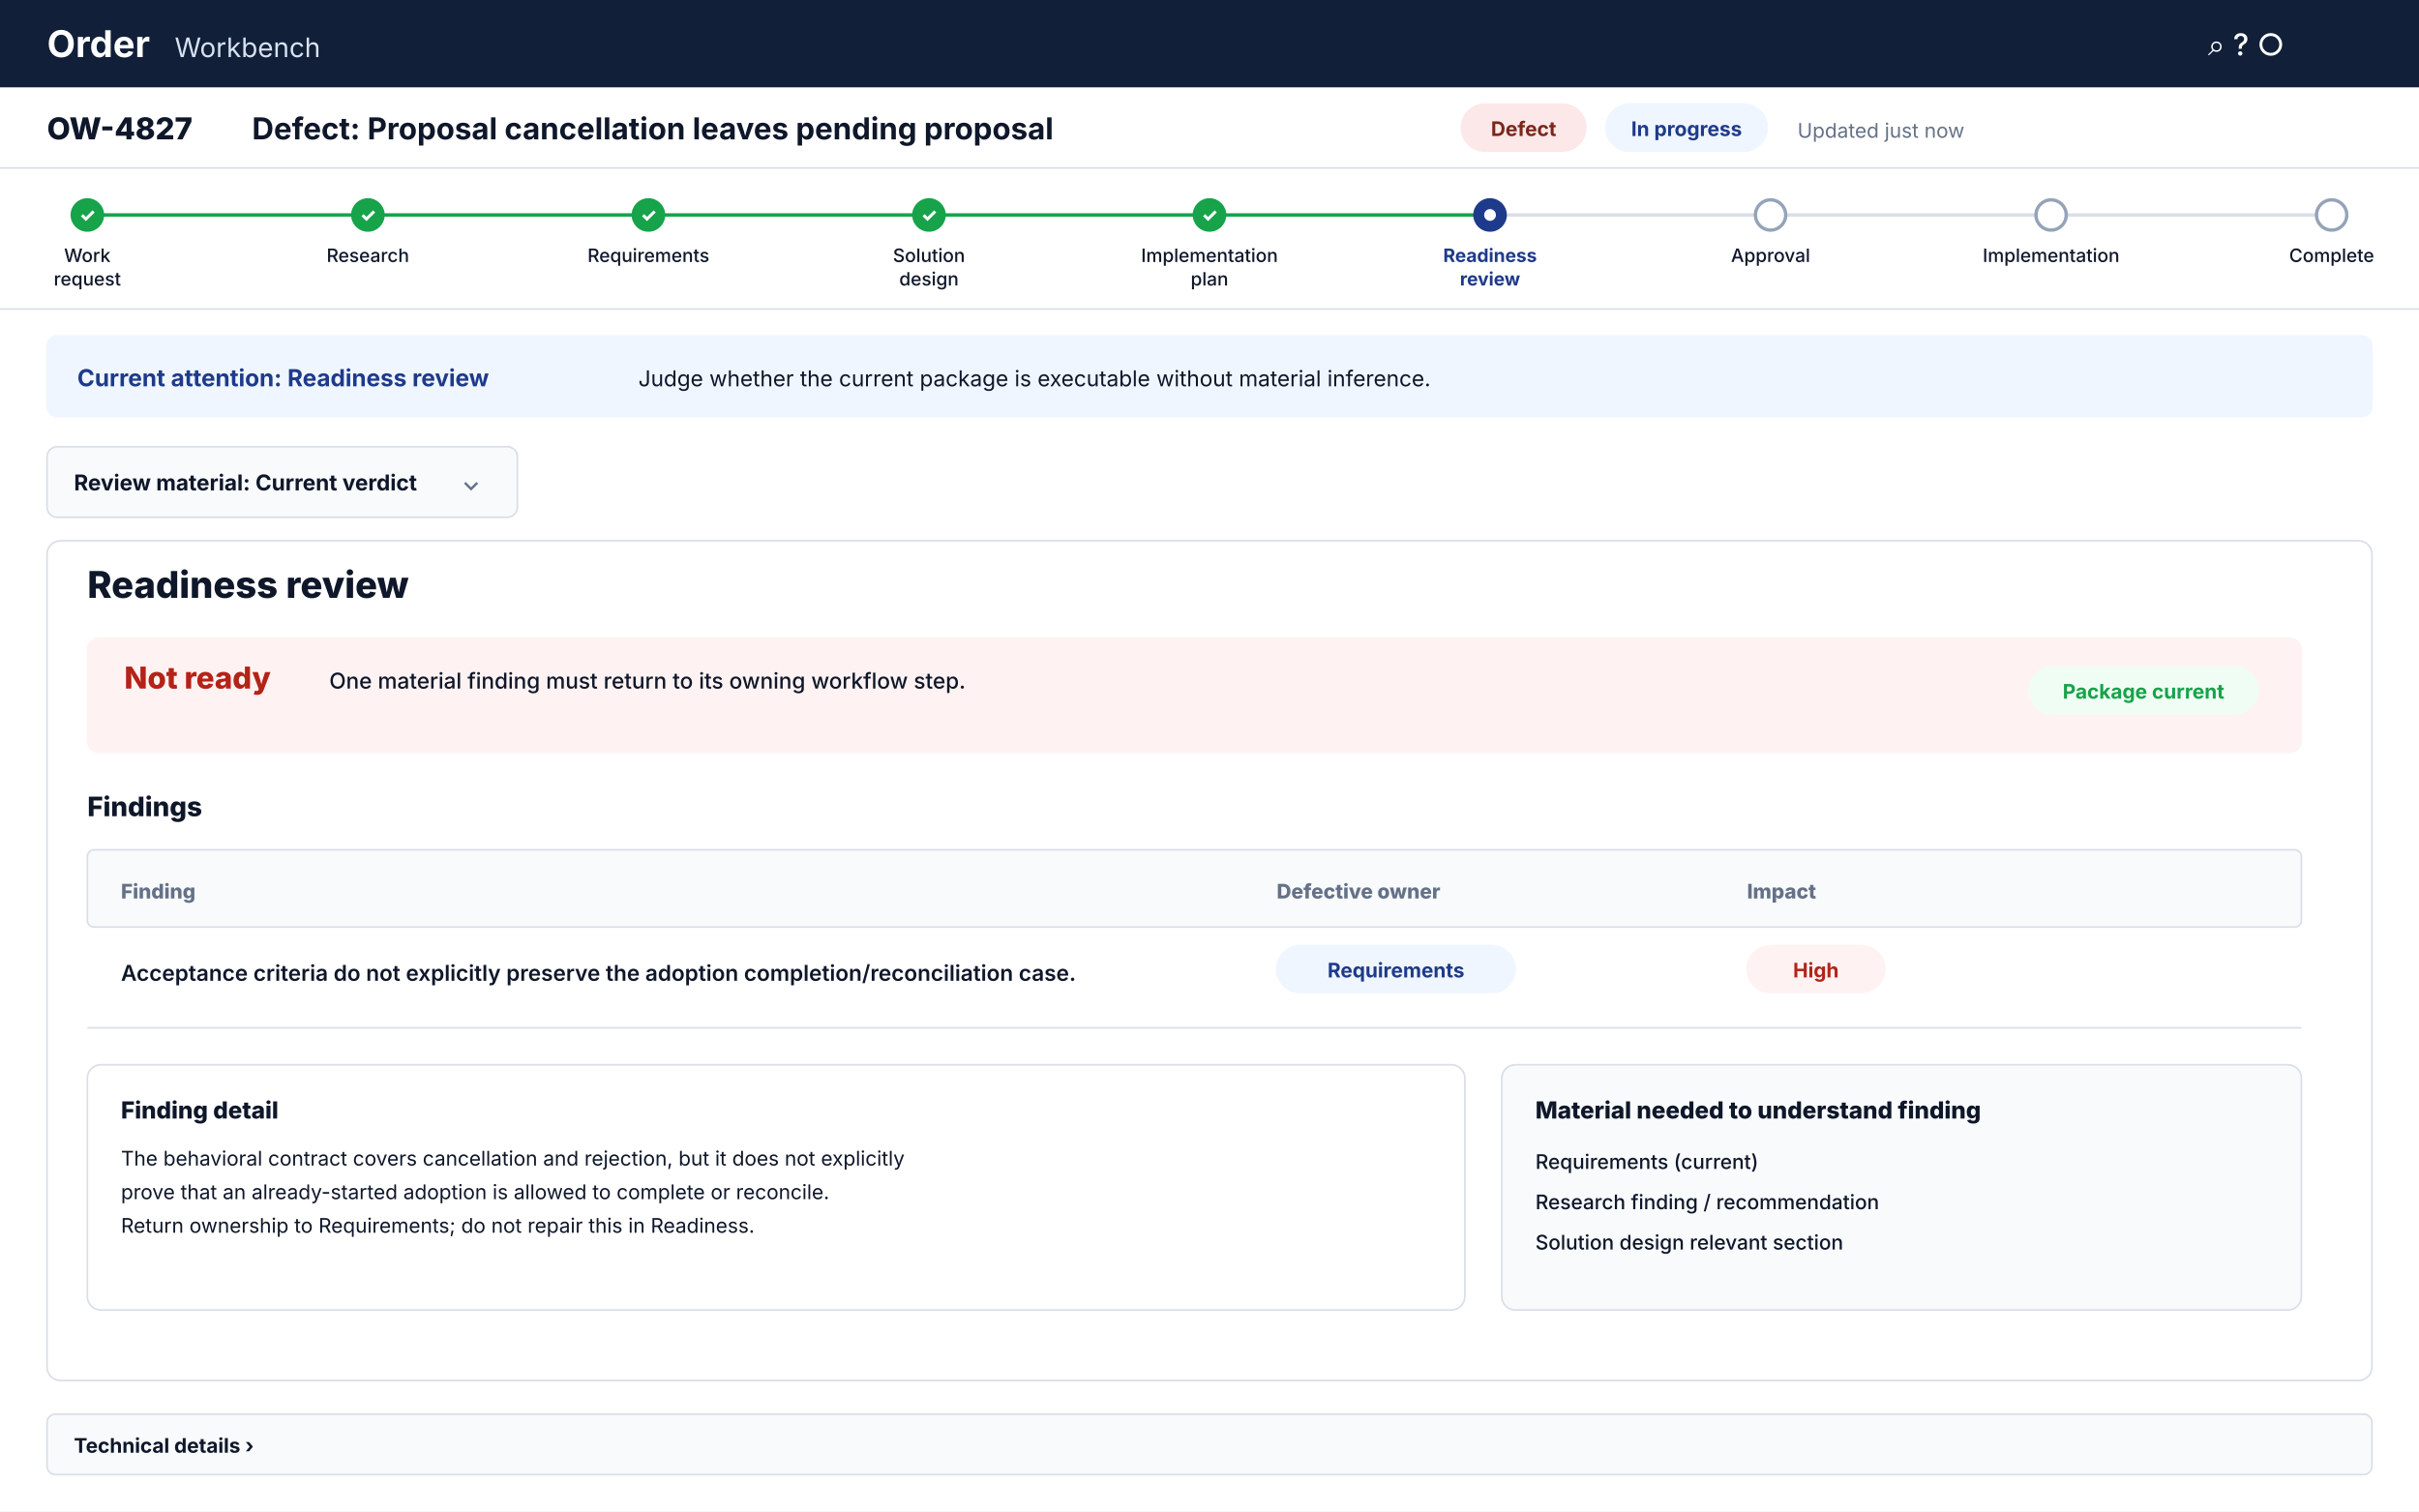
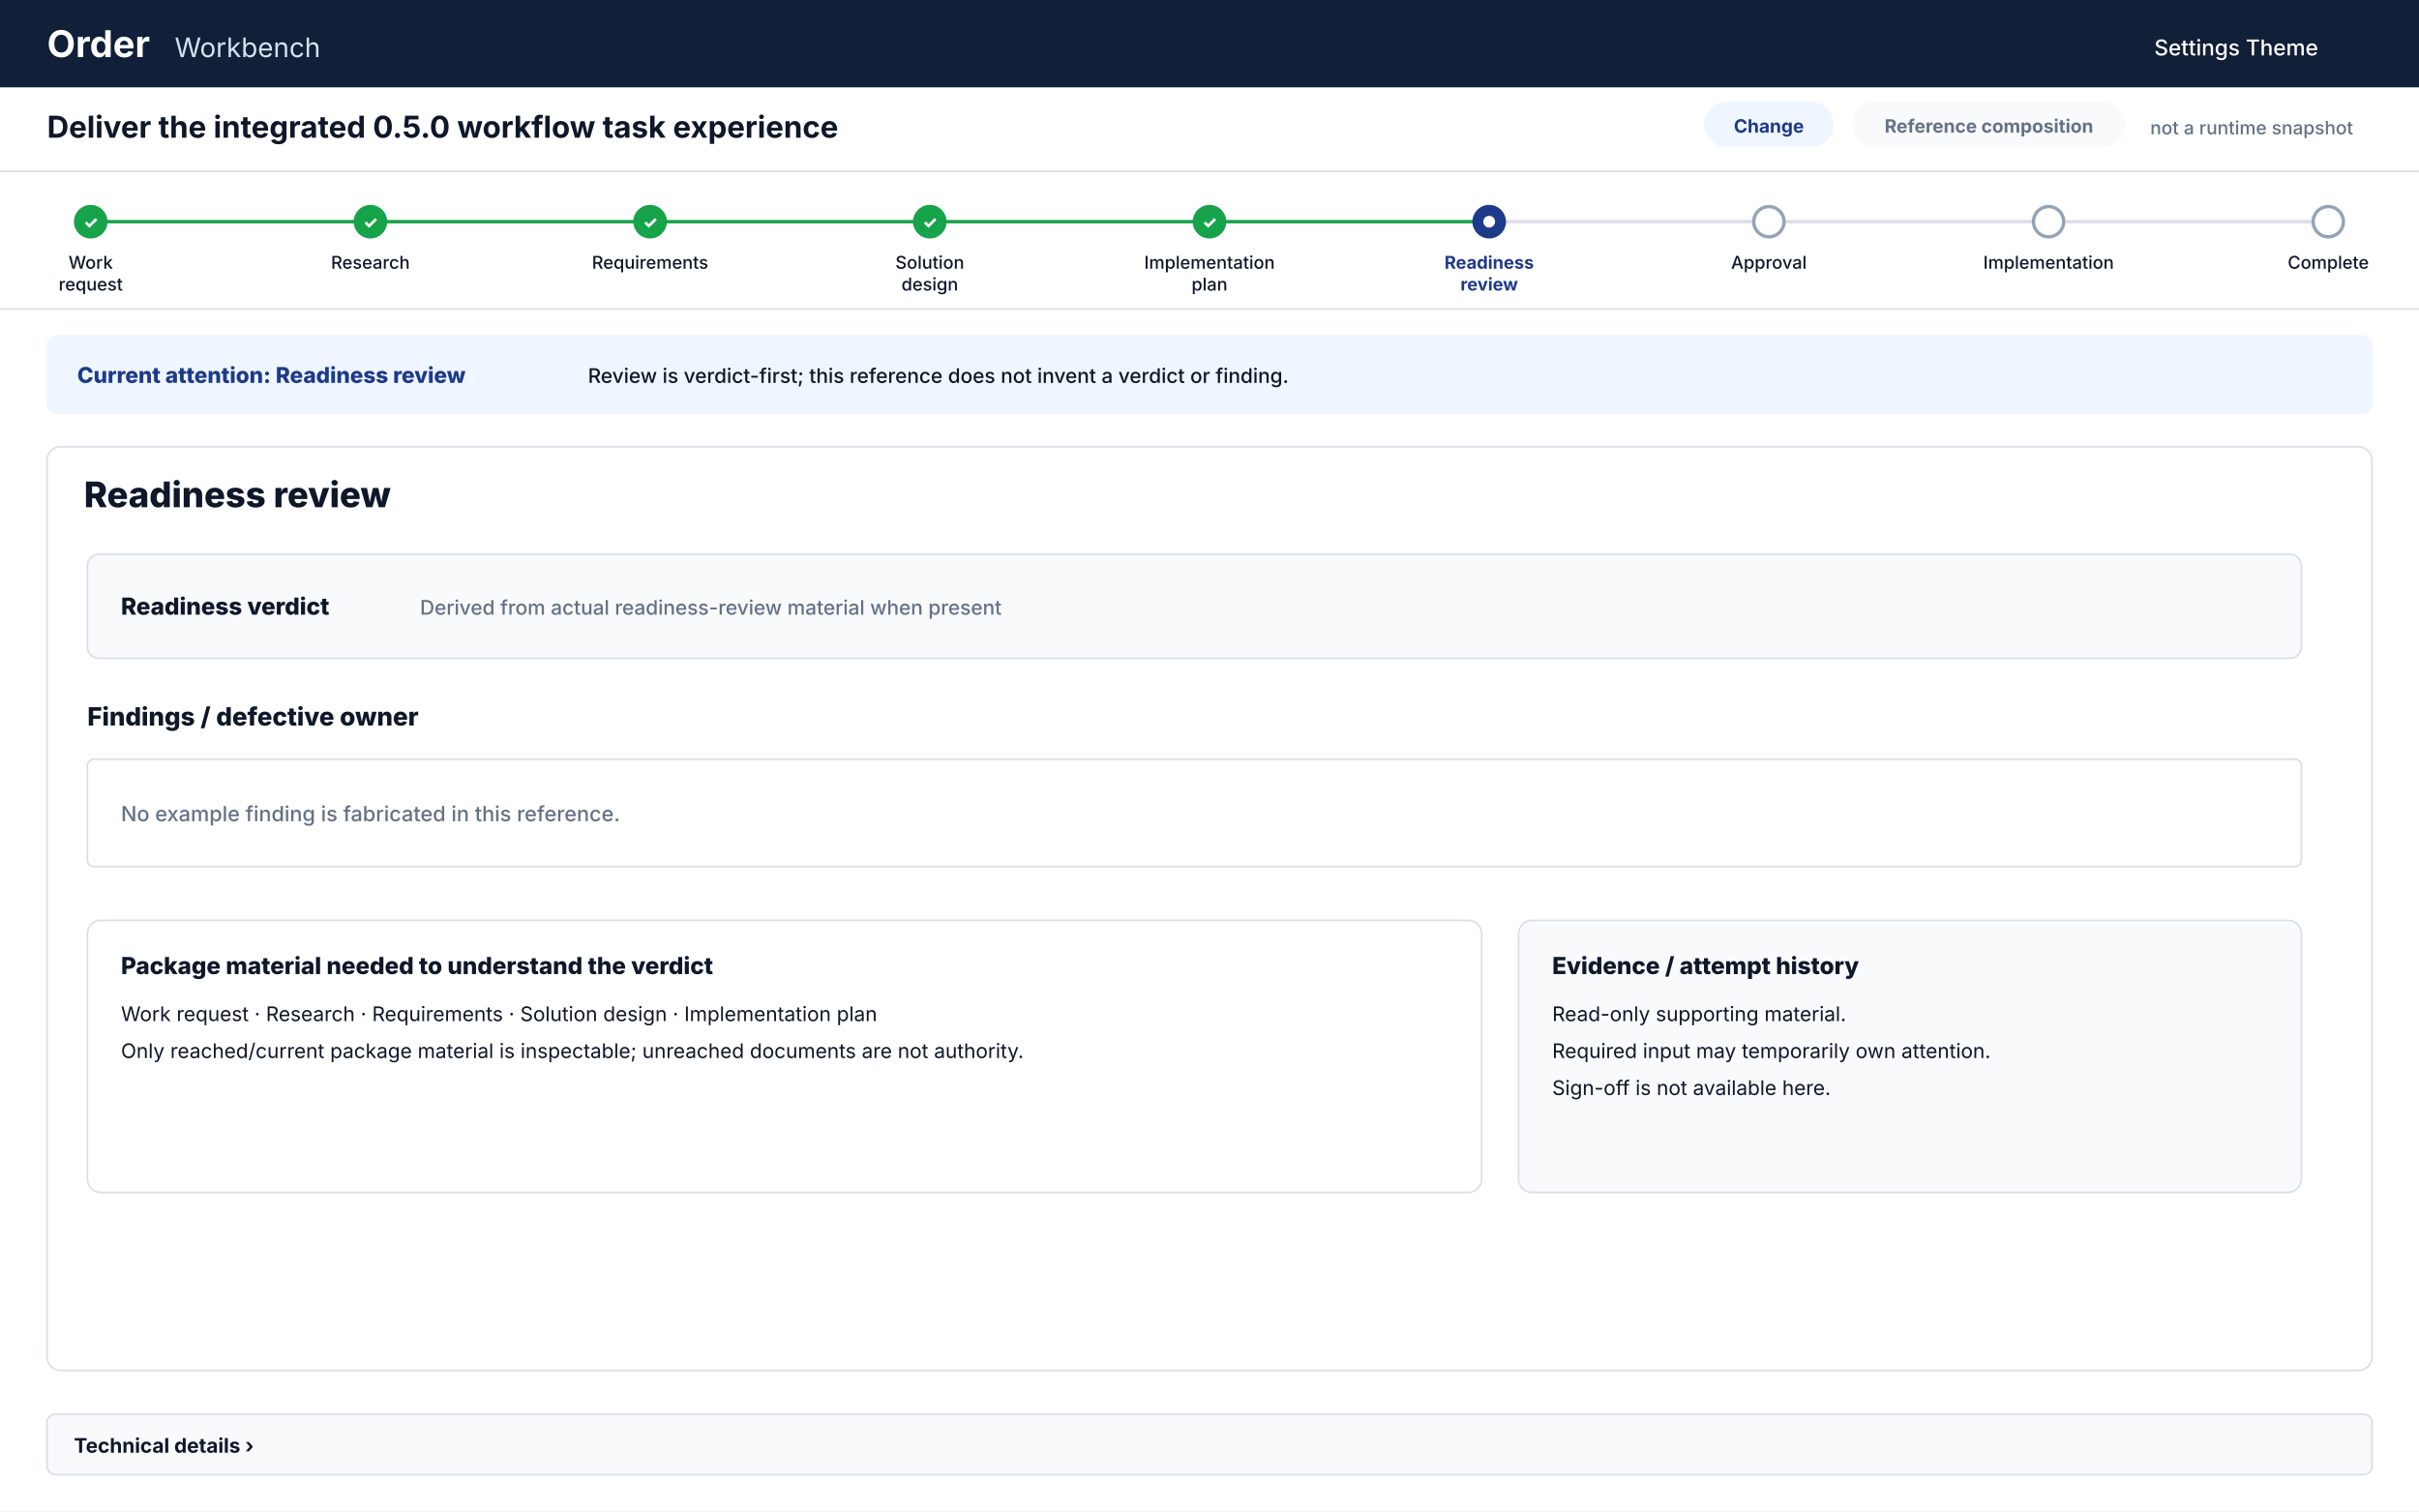
<svg xmlns="http://www.w3.org/2000/svg" width="1440" height="900" viewBox="0 0 1440 900">
  <rect width="1440" height="900" fill="#FFFFFF" />
  <rect width="1440" height="52" fill="#111F38" />
-   <text x="28" y="34" font-family="ui-sans-serif,system-ui,-apple-system,Segoe UI,sans-serif" font-size="22" font-weight="700" fill="#FFFFFF" text-anchor="start">Order</text>
+   <text x="28" y="34" font-family="ui-sans-serif,system-ui,-apple-system,Segoe UI,sans-serif" font-size="22" font-weight="700" fill="#fff" text-anchor="start">Order</text>
  <text x="104" y="34" font-family="ui-sans-serif,system-ui,-apple-system,Segoe UI,sans-serif" font-size="16" font-weight="400" fill="#D7E2F1" text-anchor="start">Workbench</text>
-   <text x="1360" y="33" font-family="ui-sans-serif,system-ui,-apple-system,Segoe UI,sans-serif" font-size="18" font-weight="500" fill="#FFFFFF" text-anchor="end">⌕   ?   ○</text>
-   <line x1="0" y1="100" x2="1440" y2="100" stroke="#D9DEE8" stroke-width="1" />
-   <text x="28" y="83" font-family="ui-sans-serif,system-ui,-apple-system,Segoe UI,sans-serif" font-size="18" font-weight="800" fill="#0F172A" text-anchor="start">OW-4827</text>
-   <text x="150" y="83" font-family="ui-sans-serif,system-ui,-apple-system,Segoe UI,sans-serif" font-size="18" font-weight="700" fill="#0F172A" text-anchor="start">Defect: Proposal cancellation leaves pending proposal</text>
-   <rect x="870" y="62" width="74" height="28" rx="14" fill="#FCE8E8" stroke="#FCE8E8" />
-   <text x="907" y="81" font-family="ui-sans-serif,system-ui,-apple-system,Segoe UI,sans-serif" font-size="12" font-weight="700" fill="#7A271A" text-anchor="middle">Defect</text>
-   <rect x="956" y="62" width="96" height="28" rx="14" fill="#EFF6FF" stroke="#EFF6FF" />
-   <text x="1004" y="81" font-family="ui-sans-serif,system-ui,-apple-system,Segoe UI,sans-serif" font-size="12" font-weight="700" fill="#1E3A8A" text-anchor="middle">In progress</text>
-   <text x="1070" y="82" font-family="ui-sans-serif,system-ui,-apple-system,Segoe UI,sans-serif" font-size="12" font-weight="400" fill="#657187" text-anchor="start">Updated just now</text>
-   <line x1="52" y1="128" x2="1388" y2="128" stroke="#D9DEE8" stroke-width="2" />
-   <line x1="52" y1="128" x2="887" y2="128" stroke="#16A34A" stroke-width="2" />
-   <circle cx="52" cy="128" r="9" fill="#16A34A" stroke="#16A34A" stroke-width="2" />
-   <text x="52" y="132" font-family="ui-sans-serif,system-ui,-apple-system,Segoe UI,sans-serif" font-size="11" font-weight="800" fill="#fff" text-anchor="middle">✓</text>
-   <text x="52" y="156" font-family="ui-sans-serif,system-ui,-apple-system,Segoe UI,sans-serif" font-size="11" font-weight="500" fill="#0F172A" text-anchor="middle">Work</text>
-   <text x="52" y="170" font-family="ui-sans-serif,system-ui,-apple-system,Segoe UI,sans-serif" font-size="11" font-weight="500" fill="#0F172A" text-anchor="middle">request</text>
-   <circle cx="219" cy="128" r="9" fill="#16A34A" stroke="#16A34A" stroke-width="2" />
-   <text x="219" y="132" font-family="ui-sans-serif,system-ui,-apple-system,Segoe UI,sans-serif" font-size="11" font-weight="800" fill="#fff" text-anchor="middle">✓</text>
-   <text x="219" y="156" font-family="ui-sans-serif,system-ui,-apple-system,Segoe UI,sans-serif" font-size="11" font-weight="500" fill="#0F172A" text-anchor="middle">Research</text>
-   <circle cx="386" cy="128" r="9" fill="#16A34A" stroke="#16A34A" stroke-width="2" />
-   <text x="386" y="132" font-family="ui-sans-serif,system-ui,-apple-system,Segoe UI,sans-serif" font-size="11" font-weight="800" fill="#fff" text-anchor="middle">✓</text>
-   <text x="386" y="156" font-family="ui-sans-serif,system-ui,-apple-system,Segoe UI,sans-serif" font-size="11" font-weight="500" fill="#0F172A" text-anchor="middle">Requirements</text>
-   <circle cx="553" cy="128" r="9" fill="#16A34A" stroke="#16A34A" stroke-width="2" />
-   <text x="553" y="132" font-family="ui-sans-serif,system-ui,-apple-system,Segoe UI,sans-serif" font-size="11" font-weight="800" fill="#fff" text-anchor="middle">✓</text>
-   <text x="553" y="156" font-family="ui-sans-serif,system-ui,-apple-system,Segoe UI,sans-serif" font-size="11" font-weight="500" fill="#0F172A" text-anchor="middle">Solution</text>
-   <text x="553" y="170" font-family="ui-sans-serif,system-ui,-apple-system,Segoe UI,sans-serif" font-size="11" font-weight="500" fill="#0F172A" text-anchor="middle">design</text>
-   <circle cx="720" cy="128" r="9" fill="#16A34A" stroke="#16A34A" stroke-width="2" />
-   <text x="720" y="132" font-family="ui-sans-serif,system-ui,-apple-system,Segoe UI,sans-serif" font-size="11" font-weight="800" fill="#fff" text-anchor="middle">✓</text>
-   <text x="720" y="156" font-family="ui-sans-serif,system-ui,-apple-system,Segoe UI,sans-serif" font-size="11" font-weight="500" fill="#0F172A" text-anchor="middle">Implementation</text>
-   <text x="720" y="170" font-family="ui-sans-serif,system-ui,-apple-system,Segoe UI,sans-serif" font-size="11" font-weight="500" fill="#0F172A" text-anchor="middle">plan</text>
-   <circle cx="887" cy="128" r="9" fill="#1E3A8A" stroke="#1E3A8A" stroke-width="2" />
-   <circle cx="887" cy="128" r="3.5" fill="#fff" />
-   <text x="887" y="156" font-family="ui-sans-serif,system-ui,-apple-system,Segoe UI,sans-serif" font-size="11" font-weight="700" fill="#1E3A8A" text-anchor="middle">Readiness</text>
-   <text x="887" y="170" font-family="ui-sans-serif,system-ui,-apple-system,Segoe UI,sans-serif" font-size="11" font-weight="700" fill="#1E3A8A" text-anchor="middle">review</text>
-   <circle cx="1054" cy="128" r="9" fill="#FFFFFF" stroke="#94A3B8" stroke-width="2" />
-   <text x="1054" y="156" font-family="ui-sans-serif,system-ui,-apple-system,Segoe UI,sans-serif" font-size="11" font-weight="500" fill="#0F172A" text-anchor="middle">Approval</text>
-   <circle cx="1221" cy="128" r="9" fill="#FFFFFF" stroke="#94A3B8" stroke-width="2" />
-   <text x="1221" y="156" font-family="ui-sans-serif,system-ui,-apple-system,Segoe UI,sans-serif" font-size="11" font-weight="500" fill="#0F172A" text-anchor="middle">Implementation</text>
-   <circle cx="1388" cy="128" r="9" fill="#FFFFFF" stroke="#94A3B8" stroke-width="2" />
-   <text x="1388" y="156" font-family="ui-sans-serif,system-ui,-apple-system,Segoe UI,sans-serif" font-size="11" font-weight="500" fill="#0F172A" text-anchor="middle">Complete</text>
+   <text x="1380" y="33" font-family="ui-sans-serif,system-ui,-apple-system,Segoe UI,sans-serif" font-size="13" font-weight="500" fill="#fff" text-anchor="end">Settings   Theme</text>
+   <line x1="0" y1="102" x2="1440" y2="102" stroke="#D9DEE8" stroke-width="1" />
+   <text x="28" y="82" font-family="ui-sans-serif,system-ui,-apple-system,Segoe UI,sans-serif" font-size="18" font-weight="700" fill="#0F172A" text-anchor="start">Deliver the integrated 0.5.0 workflow task experience</text>
+   <rect x="1015" y="61" width="76" height="26" rx="13" fill="#EFF6FF" stroke="#EFF6FF" />
+   <text x="1053" y="79" font-family="ui-sans-serif,system-ui,-apple-system,Segoe UI,sans-serif" font-size="11" font-weight="700" fill="#1E3A8A" text-anchor="middle">Change</text>
+   <rect x="1103" y="61" width="162" height="26" rx="13" fill="#F8FAFC" stroke="#F8FAFC" />
+   <text x="1184" y="79" font-family="ui-sans-serif,system-ui,-apple-system,Segoe UI,sans-serif" font-size="11" font-weight="700" fill="#657187" text-anchor="middle">Reference composition</text>
+   <text x="1280" y="80" font-family="ui-sans-serif,system-ui,-apple-system,Segoe UI,sans-serif" font-size="11" font-weight="500" fill="#657187" text-anchor="start">not a runtime snapshot</text>
+   <line x1="54" y1="132" x2="1386" y2="132" stroke="#D9DEE8" stroke-width="2" />
+   <line x1="54" y1="132" x2="886.5" y2="132" stroke="#16A34A" stroke-width="2" />
+   <circle cx="54" cy="132" r="9" fill="#16A34A" stroke="#16A34A" stroke-width="2" />
+   <text x="54" y="136" font-family="ui-sans-serif,system-ui,-apple-system,Segoe UI,sans-serif" font-size="10" font-weight="800" fill="#fff" text-anchor="middle">✓</text>
+   <text x="54" y="160" font-family="ui-sans-serif,system-ui,-apple-system,Segoe UI,sans-serif" font-size="10.5" font-weight="500" fill="#0F172A" text-anchor="middle">Work</text>
+   <text x="54" y="173" font-family="ui-sans-serif,system-ui,-apple-system,Segoe UI,sans-serif" font-size="10.5" font-weight="500" fill="#0F172A" text-anchor="middle">request</text>
+   <circle cx="220.5" cy="132" r="9" fill="#16A34A" stroke="#16A34A" stroke-width="2" />
+   <text x="220.5" y="136" font-family="ui-sans-serif,system-ui,-apple-system,Segoe UI,sans-serif" font-size="10" font-weight="800" fill="#fff" text-anchor="middle">✓</text>
+   <text x="220.5" y="160" font-family="ui-sans-serif,system-ui,-apple-system,Segoe UI,sans-serif" font-size="10.5" font-weight="500" fill="#0F172A" text-anchor="middle">Research</text>
+   <circle cx="387" cy="132" r="9" fill="#16A34A" stroke="#16A34A" stroke-width="2" />
+   <text x="387" y="136" font-family="ui-sans-serif,system-ui,-apple-system,Segoe UI,sans-serif" font-size="10" font-weight="800" fill="#fff" text-anchor="middle">✓</text>
+   <text x="387" y="160" font-family="ui-sans-serif,system-ui,-apple-system,Segoe UI,sans-serif" font-size="10.5" font-weight="500" fill="#0F172A" text-anchor="middle">Requirements</text>
+   <circle cx="553.5" cy="132" r="9" fill="#16A34A" stroke="#16A34A" stroke-width="2" />
+   <text x="553.5" y="136" font-family="ui-sans-serif,system-ui,-apple-system,Segoe UI,sans-serif" font-size="10" font-weight="800" fill="#fff" text-anchor="middle">✓</text>
+   <text x="553.5" y="160" font-family="ui-sans-serif,system-ui,-apple-system,Segoe UI,sans-serif" font-size="10.5" font-weight="500" fill="#0F172A" text-anchor="middle">Solution</text>
+   <text x="553.5" y="173" font-family="ui-sans-serif,system-ui,-apple-system,Segoe UI,sans-serif" font-size="10.5" font-weight="500" fill="#0F172A" text-anchor="middle">design</text>
+   <circle cx="720" cy="132" r="9" fill="#16A34A" stroke="#16A34A" stroke-width="2" />
+   <text x="720" y="136" font-family="ui-sans-serif,system-ui,-apple-system,Segoe UI,sans-serif" font-size="10" font-weight="800" fill="#fff" text-anchor="middle">✓</text>
+   <text x="720" y="160" font-family="ui-sans-serif,system-ui,-apple-system,Segoe UI,sans-serif" font-size="10.5" font-weight="500" fill="#0F172A" text-anchor="middle">Implementation</text>
+   <text x="720" y="173" font-family="ui-sans-serif,system-ui,-apple-system,Segoe UI,sans-serif" font-size="10.5" font-weight="500" fill="#0F172A" text-anchor="middle">plan</text>
+   <circle cx="886.5" cy="132" r="9" fill="#1E3A8A" stroke="#1E3A8A" stroke-width="2" />
+   <circle cx="886.5" cy="132" r="3.5" fill="#fff" />
+   <text x="886.5" y="160" font-family="ui-sans-serif,system-ui,-apple-system,Segoe UI,sans-serif" font-size="10.5" font-weight="700" fill="#1E3A8A" text-anchor="middle">Readiness</text>
+   <text x="886.5" y="173" font-family="ui-sans-serif,system-ui,-apple-system,Segoe UI,sans-serif" font-size="10.5" font-weight="700" fill="#1E3A8A" text-anchor="middle">review</text>
+   <circle cx="1053" cy="132" r="9" fill="#FFFFFF" stroke="#94A3B8" stroke-width="2" />
+   <text x="1053" y="160" font-family="ui-sans-serif,system-ui,-apple-system,Segoe UI,sans-serif" font-size="10.5" font-weight="500" fill="#0F172A" text-anchor="middle">Approval</text>
+   <circle cx="1219.5" cy="132" r="9" fill="#FFFFFF" stroke="#94A3B8" stroke-width="2" />
+   <text x="1219.5" y="160" font-family="ui-sans-serif,system-ui,-apple-system,Segoe UI,sans-serif" font-size="10.5" font-weight="500" fill="#0F172A" text-anchor="middle">Implementation</text>
+   <circle cx="1386" cy="132" r="9" fill="#FFFFFF" stroke="#94A3B8" stroke-width="2" />
+   <text x="1386" y="160" font-family="ui-sans-serif,system-ui,-apple-system,Segoe UI,sans-serif" font-size="10.5" font-weight="500" fill="#0F172A" text-anchor="middle">Complete</text>
  <line x1="0" y1="184" x2="1440" y2="184" stroke="#D9DEE8" stroke-width="1" />
-   <rect x="28" y="200" width="1384" height="48" rx="6" fill="#EFF6FF" stroke="#EFF6FF" />
-   <text x="46" y="230" font-family="ui-sans-serif,system-ui,-apple-system,Segoe UI,sans-serif" font-size="14" font-weight="700" fill="#1E3A8A" text-anchor="start">Current attention: Readiness review</text>
-   <text x="380" y="230" font-family="ui-sans-serif,system-ui,-apple-system,Segoe UI,sans-serif" font-size="13" font-weight="400" fill="#0F172A" text-anchor="start">Judge whether the current package is executable without material inference.</text>
-   <rect x="28" y="266" width="280" height="42" rx="6" fill="#F8FAFC" stroke="#D9DEE8" />
-   <text x="44" y="292" font-family="ui-sans-serif,system-ui,-apple-system,Segoe UI,sans-serif" font-size="13" font-weight="700" fill="#0F172A" text-anchor="start">Review material: Current verdict</text>
-   <text x="286" y="292" font-family="ui-sans-serif,system-ui,-apple-system,Segoe UI,sans-serif" font-size="14" font-weight="600" fill="#657187" text-anchor="end">⌄</text>
-   <rect x="28" y="322" width="1384" height="500" rx="8" fill="#FFFFFF" stroke="#D9DEE8" />
-   <text x="52" y="356" font-family="ui-sans-serif,system-ui,-apple-system,Segoe UI,sans-serif" font-size="22" font-weight="800" fill="#0F172A" text-anchor="start">Readiness review</text>
-   <rect x="52" y="380" width="1318" height="68" rx="7" fill="#FEF3F2" stroke="#FEF3F2" />
-   <text x="74" y="410" font-family="ui-sans-serif,system-ui,-apple-system,Segoe UI,sans-serif" font-size="18" font-weight="800" fill="#B42318" text-anchor="start">Not ready</text>
-   <text x="196" y="410" font-family="ui-sans-serif,system-ui,-apple-system,Segoe UI,sans-serif" font-size="13" font-weight="500" fill="#0F172A" text-anchor="start">One material finding must return to its owning workflow step.</text>
-   <rect x="1208" y="397" width="136" height="28" rx="14" fill="#F0FDF4" stroke="#F0FDF4" />
-   <text x="1276" y="416" font-family="ui-sans-serif,system-ui,-apple-system,Segoe UI,sans-serif" font-size="12" font-weight="700" fill="#16A34A" text-anchor="middle">Package current</text>
-   <text x="52" y="486" font-family="ui-sans-serif,system-ui,-apple-system,Segoe UI,sans-serif" font-size="16" font-weight="800" fill="#0F172A" text-anchor="start">Findings</text>
-   <rect x="52" y="506" width="1318" height="46" rx="4" fill="#F8FAFC" stroke="#D9DEE8" />
-   <text x="72" y="535" font-family="ui-sans-serif,system-ui,-apple-system,Segoe UI,sans-serif" font-size="12" font-weight="800" fill="#657187" text-anchor="start">Finding</text>
-   <text x="760" y="535" font-family="ui-sans-serif,system-ui,-apple-system,Segoe UI,sans-serif" font-size="12" font-weight="800" fill="#657187" text-anchor="start">Defective owner</text>
-   <text x="1040" y="535" font-family="ui-sans-serif,system-ui,-apple-system,Segoe UI,sans-serif" font-size="12" font-weight="800" fill="#657187" text-anchor="start">Impact</text>
-   <text x="72" y="584" font-family="ui-sans-serif,system-ui,-apple-system,Segoe UI,sans-serif" font-size="13" font-weight="600" fill="#0F172A" text-anchor="start">Acceptance criteria do not explicitly preserve the adoption completion/reconciliation case.</text>
-   <rect x="760" y="563" width="142" height="28" rx="14" fill="#EFF6FF" stroke="#EFF6FF" />
-   <text x="831" y="582" font-family="ui-sans-serif,system-ui,-apple-system,Segoe UI,sans-serif" font-size="12" font-weight="700" fill="#1E3A8A" text-anchor="middle">Requirements</text>
-   <rect x="1040" y="563" width="82" height="28" rx="14" fill="#FEF3F2" stroke="#FEF3F2" />
-   <text x="1081" y="582" font-family="ui-sans-serif,system-ui,-apple-system,Segoe UI,sans-serif" font-size="12" font-weight="700" fill="#B42318" text-anchor="middle">High</text>
-   <line x1="52" y1="612" x2="1370" y2="612" stroke="#D9DEE8" stroke-width="1" />
-   <rect x="52" y="634" width="820" height="146" rx="8" fill="#FFFFFF" stroke="#D9DEE8" />
-   <text x="72" y="666" font-family="ui-sans-serif,system-ui,-apple-system,Segoe UI,sans-serif" font-size="14" font-weight="800" fill="#0F172A" text-anchor="start">Finding detail</text>
-   <text x="72" y="694" font-family="ui-sans-serif,system-ui,-apple-system,Segoe UI,sans-serif" font-size="12" font-weight="400" fill="#0F172A" text-anchor="start">The behavioral contract covers cancellation and rejection, but it does not explicitly</text>
-   <text x="72" y="714" font-family="ui-sans-serif,system-ui,-apple-system,Segoe UI,sans-serif" font-size="12" font-weight="400" fill="#0F172A" text-anchor="start">prove that an already-started adoption is allowed to complete or reconcile.</text>
-   <text x="72" y="734" font-family="ui-sans-serif,system-ui,-apple-system,Segoe UI,sans-serif" font-size="12" font-weight="400" fill="#0F172A" text-anchor="start">Return ownership to Requirements; do not repair this in Readiness.</text>
-   <rect x="894" y="634" width="476" height="146" rx="8" fill="#F8FAFC" stroke="#D9DEE8" />
-   <text x="914" y="666" font-family="ui-sans-serif,system-ui,-apple-system,Segoe UI,sans-serif" font-size="14" font-weight="800" fill="#0F172A" text-anchor="start">Material needed to understand finding</text>
-   <text x="914" y="696" font-family="ui-sans-serif,system-ui,-apple-system,Segoe UI,sans-serif" font-size="12" font-weight="500" fill="#0F172A" text-anchor="start">Requirements (current)</text>
-   <text x="914" y="720" font-family="ui-sans-serif,system-ui,-apple-system,Segoe UI,sans-serif" font-size="12" font-weight="500" fill="#0F172A" text-anchor="start">Research finding / recommendation</text>
-   <text x="914" y="744" font-family="ui-sans-serif,system-ui,-apple-system,Segoe UI,sans-serif" font-size="12" font-weight="500" fill="#0F172A" text-anchor="start">Solution design relevant section</text>
+   <rect x="28" y="200" width="1384" height="46" rx="6" fill="#EFF6FF" stroke="#EFF6FF" />
+   <text x="46" y="228" font-family="ui-sans-serif,system-ui,-apple-system,Segoe UI,sans-serif" font-size="13" font-weight="800" fill="#1E3A8A" text-anchor="start">Current attention: Readiness review</text>
+   <text x="350" y="228" font-family="ui-sans-serif,system-ui,-apple-system,Segoe UI,sans-serif" font-size="12" font-weight="500" fill="#0F172A" text-anchor="start">Review is verdict-first; this reference does not invent a verdict or finding.</text>
+   <rect x="28" y="266" width="1384" height="550" rx="8" fill="#FFFFFF" stroke="#D9DEE8" />
+   <text x="50" y="302" font-family="ui-sans-serif,system-ui,-apple-system,Segoe UI,sans-serif" font-size="21" font-weight="800" fill="#0F172A" text-anchor="start">Readiness review</text>
+   <rect x="52" y="330" width="1318" height="62" rx="7" fill="#F8FAFC" stroke="#D9DEE8" />
+   <text x="72" y="366" font-family="ui-sans-serif,system-ui,-apple-system,Segoe UI,sans-serif" font-size="14" font-weight="800" fill="#0F172A" text-anchor="start">Readiness verdict</text>
+   <text x="250" y="366" font-family="ui-sans-serif,system-ui,-apple-system,Segoe UI,sans-serif" font-size="12" font-weight="500" fill="#657187" text-anchor="start">Derived from actual readiness-review material when present</text>
+   <text x="52" y="432" font-family="ui-sans-serif,system-ui,-apple-system,Segoe UI,sans-serif" font-size="15" font-weight="800" fill="#0F172A" text-anchor="start">Findings / defective owner</text>
+   <rect x="52" y="452" width="1318" height="64" rx="4" fill="#FFFFFF" stroke="#D9DEE8" />
+   <text x="72" y="489" font-family="ui-sans-serif,system-ui,-apple-system,Segoe UI,sans-serif" font-size="12.5" font-weight="500" fill="#657187" text-anchor="start">No example finding is fabricated in this reference.</text>
+   <rect x="52" y="548" width="830" height="162" rx="8" fill="#FFFFFF" stroke="#D9DEE8" />
+   <text x="72" y="580" font-family="ui-sans-serif,system-ui,-apple-system,Segoe UI,sans-serif" font-size="14" font-weight="800" fill="#0F172A" text-anchor="start">Package material needed to understand the verdict</text>
+   <text x="72" y="608" font-family="ui-sans-serif,system-ui,-apple-system,Segoe UI,sans-serif" font-size="12" font-weight="400" fill="#0F172A" text-anchor="start">Work request · Research · Requirements · Solution design · Implementation plan</text>
+   <text x="72" y="630" font-family="ui-sans-serif,system-ui,-apple-system,Segoe UI,sans-serif" font-size="12" font-weight="400" fill="#0F172A" text-anchor="start">Only reached/current package material is inspectable; unreached documents are not authority.</text>
+   <rect x="904" y="548" width="466" height="162" rx="8" fill="#F8FAFC" stroke="#D9DEE8" />
+   <text x="924" y="580" font-family="ui-sans-serif,system-ui,-apple-system,Segoe UI,sans-serif" font-size="14" font-weight="800" fill="#0F172A" text-anchor="start">Evidence / attempt history</text>
+   <text x="924" y="608" font-family="ui-sans-serif,system-ui,-apple-system,Segoe UI,sans-serif" font-size="12" font-weight="400" fill="#0F172A" text-anchor="start">Read-only supporting material.</text>
+   <text x="924" y="630" font-family="ui-sans-serif,system-ui,-apple-system,Segoe UI,sans-serif" font-size="12" font-weight="400" fill="#0F172A" text-anchor="start">Required input may temporarily own attention.</text>
+   <text x="924" y="652" font-family="ui-sans-serif,system-ui,-apple-system,Segoe UI,sans-serif" font-size="12" font-weight="400" fill="#0F172A" text-anchor="start">Sign-off is not available here.</text>
  <rect x="28" y="842" width="1384" height="36" rx="5" fill="#F8FAFC" stroke="#D9DEE8" />
  <text x="44" y="865" font-family="ui-sans-serif,system-ui,-apple-system,Segoe UI,sans-serif" font-size="12" font-weight="700" fill="#0F172A" text-anchor="start">Technical details  ›</text>
</svg>
